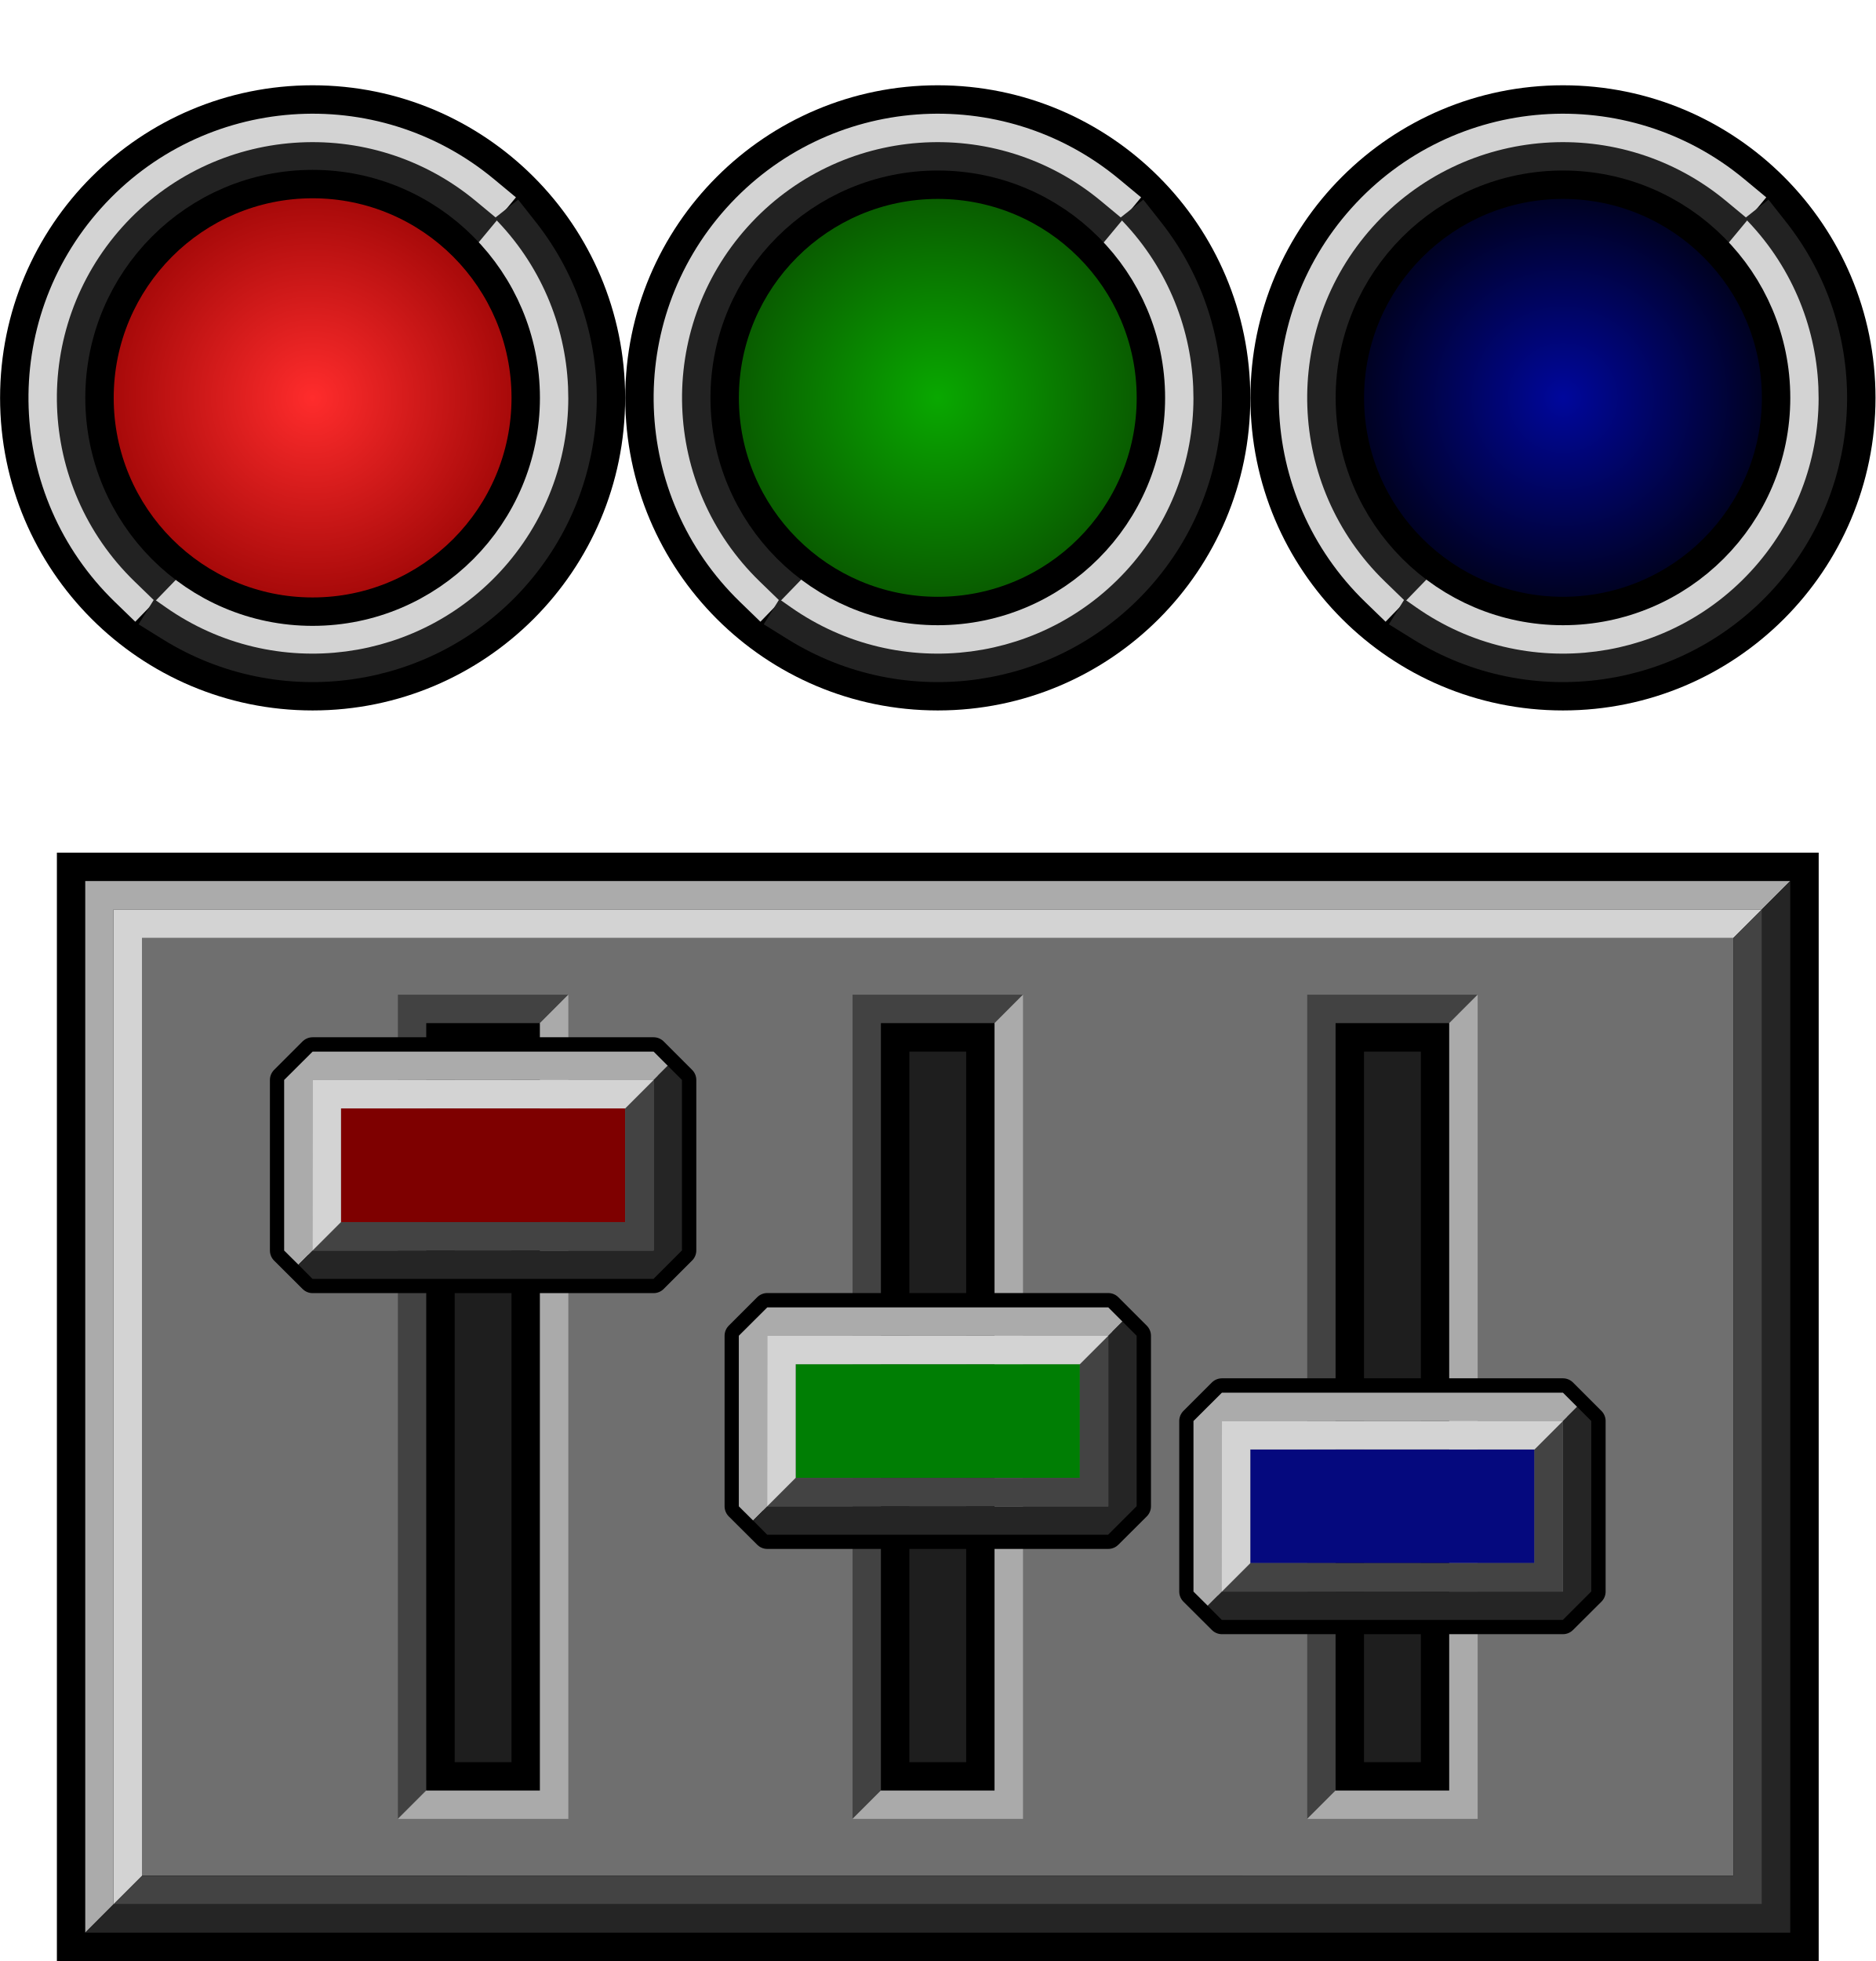
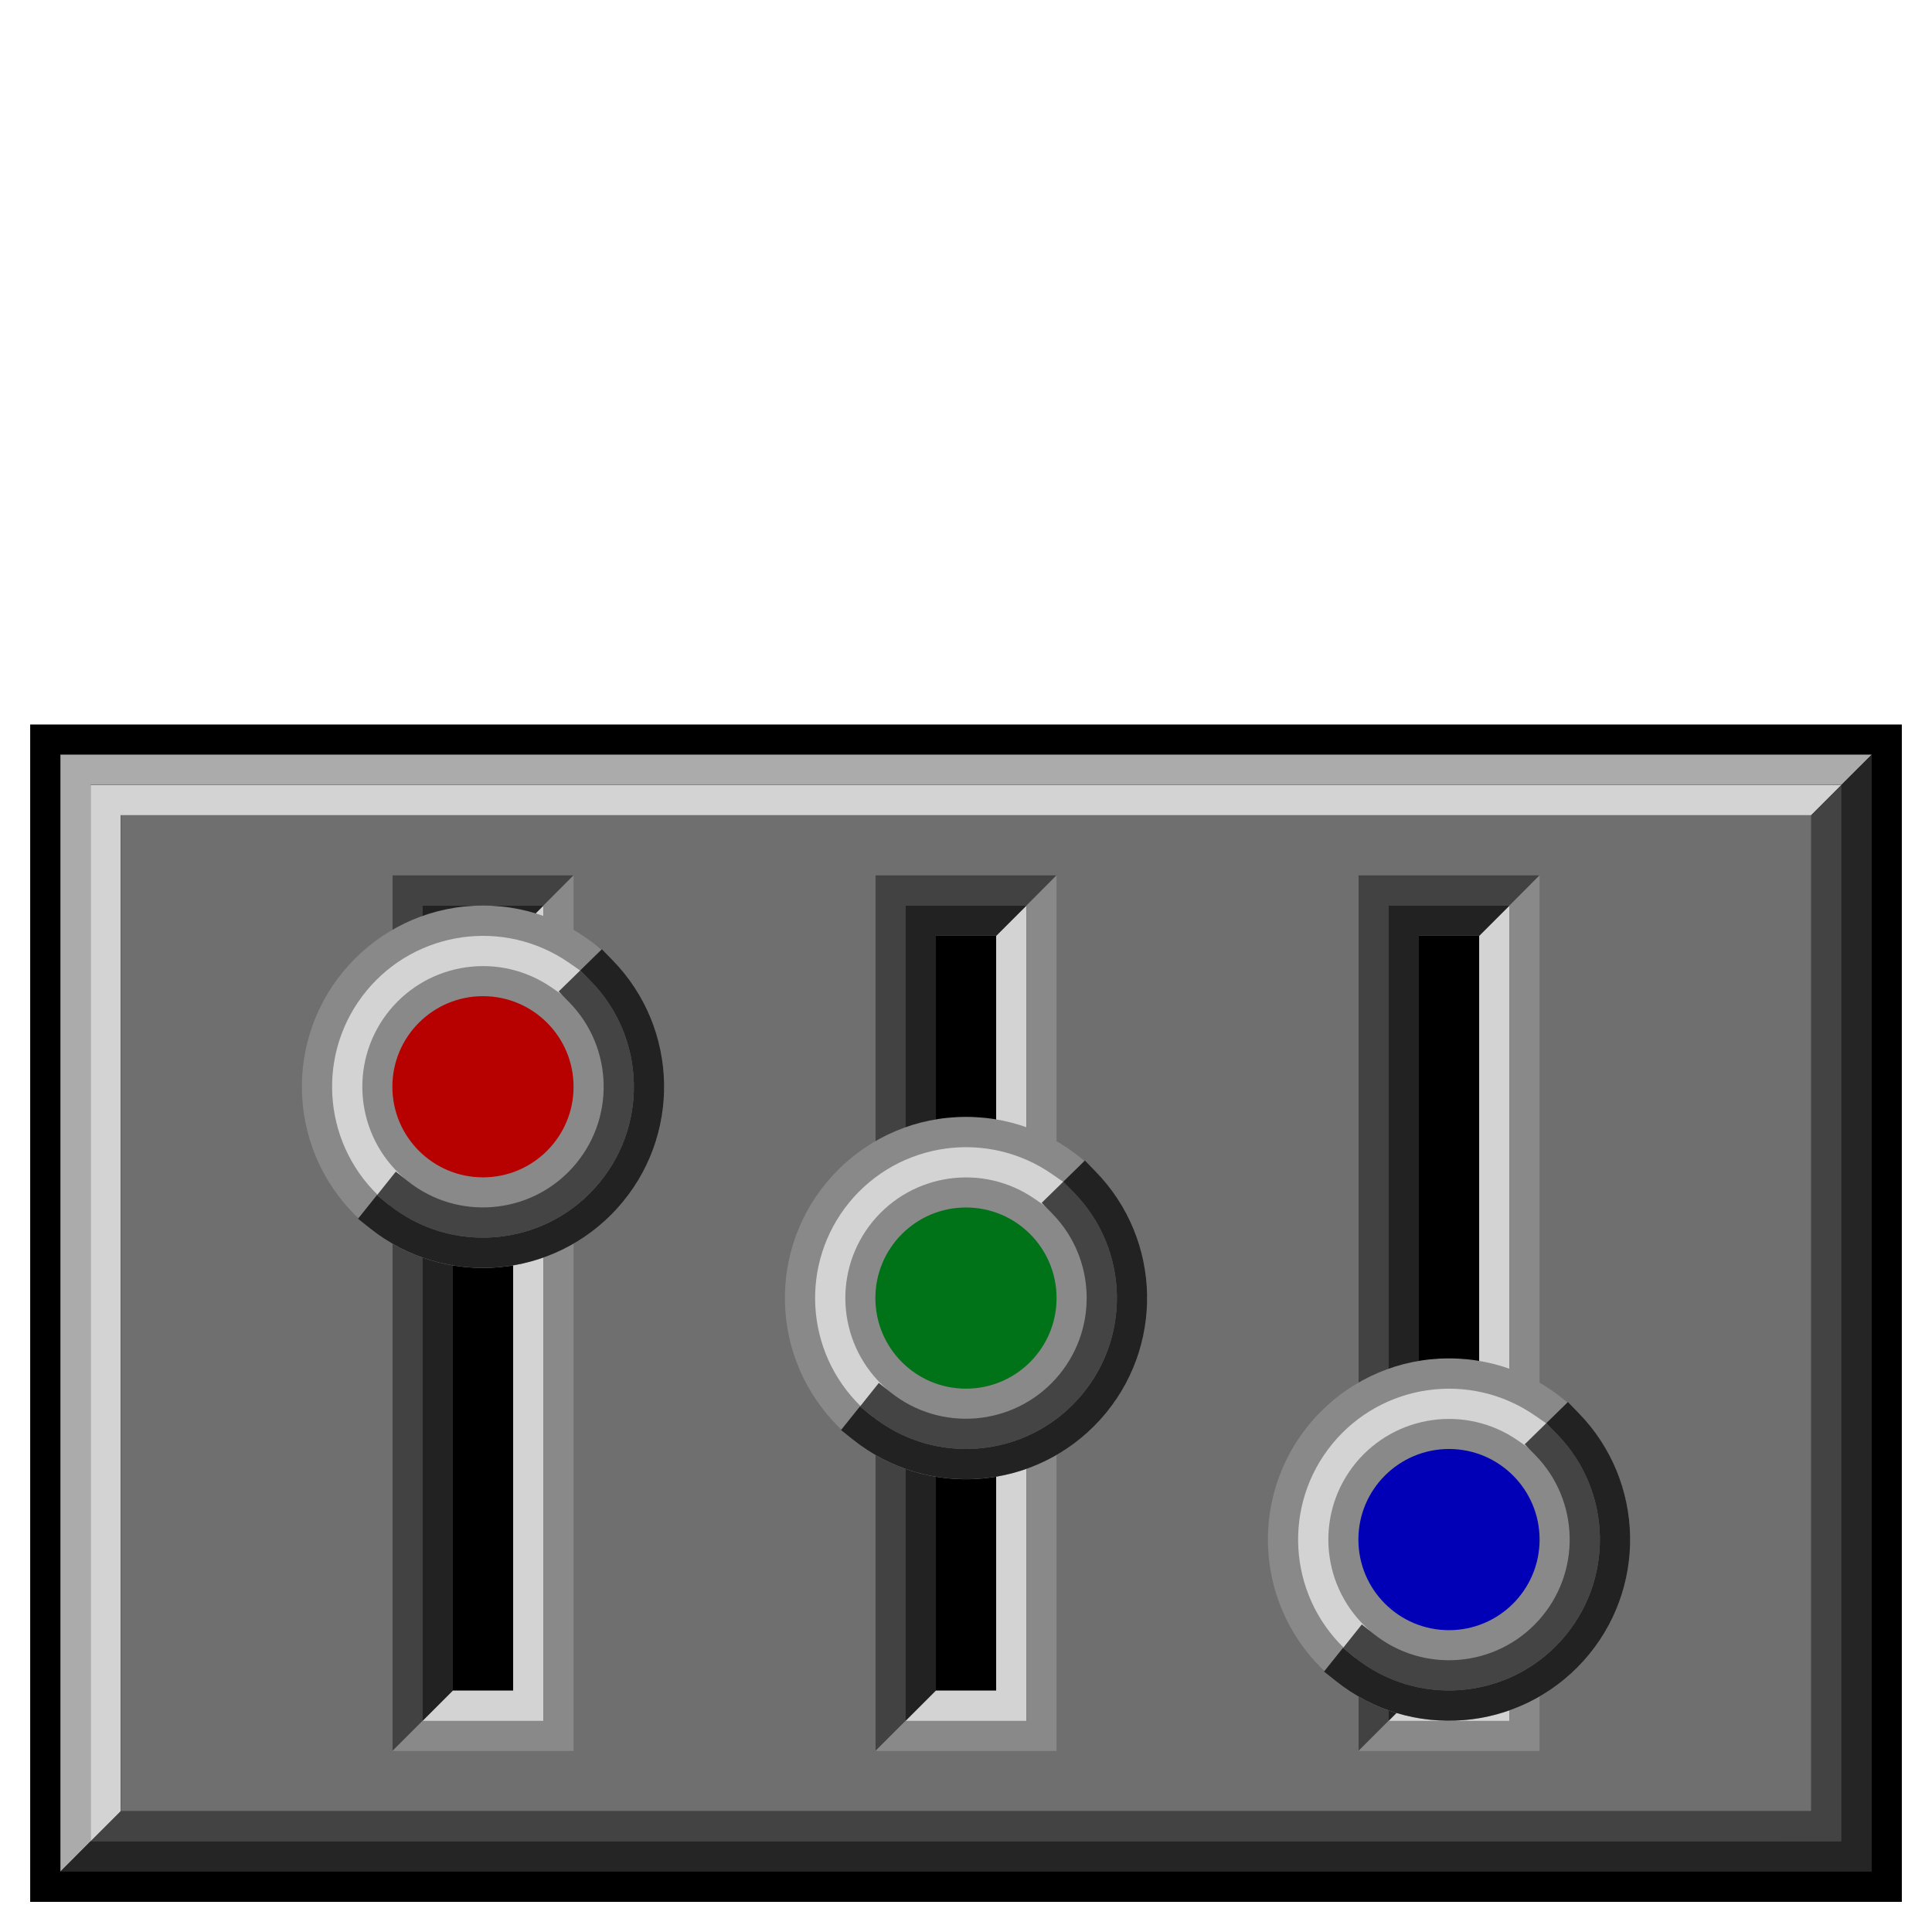
- <svg xmlns="http://www.w3.org/2000/svg" xmlns:xlink="http://www.w3.org/1999/xlink" width="66" height="69" viewBox="0 0 17.462 18.256" version="1.1" id="svg5">
-   <defs id="defs2">
-     <linearGradient id="linearGradient1401">
-       <stop style="stop-color:#00079c;stop-opacity:1;" offset="0" id="stop1397" />
-       <stop style="stop-color:#000000;stop-opacity:1;" offset="1" id="stop1399" />
-     </linearGradient>
-     <linearGradient id="linearGradient1395">
-       <stop style="stop-color:#09a800;stop-opacity:1;" offset="0" id="stop1391" />
-       <stop style="stop-color:#094700;stop-opacity:1;" offset="1" id="stop1393" />
-     </linearGradient>
-     <linearGradient id="linearGradient1379">
-       <stop style="stop-color:#ff2c2c;stop-opacity:1;" offset="0" id="stop1375" />
-       <stop style="stop-color:#8f0000;stop-opacity:1;" offset="1" id="stop1377" />
-     </linearGradient>
-     <radialGradient xlink:href="#linearGradient1379" id="radialGradient1381" cx="4.233" cy="3.175" fx="4.233" fy="3.175" r="2.381" gradientUnits="userSpaceOnUse" gradientTransform="translate(-1.5875,-0.79375)" />
-     <radialGradient xlink:href="#linearGradient1395" id="radialGradient1385" gradientUnits="userSpaceOnUse" cx="4.233" cy="3.175" fx="4.233" fy="3.175" r="2.381" gradientTransform="translate(4.233333,-0.79375)" />
-     <radialGradient xlink:href="#linearGradient1401" id="radialGradient1389" gradientUnits="userSpaceOnUse" gradientTransform="translate(10.05417,-0.79375)" cx="4.233" cy="3.175" fx="4.233" fy="3.175" r="2.381" />
-   </defs>
+ <svg xmlns="http://www.w3.org/2000/svg" width="64" height="64" viewBox="0 0 16.933 16.933" version="1.1" id="svg5">
+   <defs id="defs2" />
  <g id="layer1" transform="translate(0.2645833,1.322917)">
-     <circle style="fill:#000000;fill-opacity:1;stroke:none;stroke-width:0.262;stroke-linecap:square;stroke-linejoin:round;stroke-dasharray:none;stroke-opacity:1;paint-order:markers stroke fill" id="circle11971" cx="14.288" cy="2.381" r="2.91" />
-     <circle style="fill:#000000;fill-opacity:1;stroke:none;stroke-width:0.262;stroke-linecap:square;stroke-linejoin:round;stroke-dasharray:none;stroke-opacity:1;paint-order:markers stroke fill" id="circle11969" cx="8.467" cy="2.381" r="2.91" />
-     <circle style="fill:#000000;fill-opacity:1;stroke:none;stroke-width:0.262;stroke-linecap:square;stroke-linejoin:round;stroke-dasharray:none;stroke-opacity:1;paint-order:markers stroke fill" id="path11967" cx="2.646" cy="2.381" r="2.91" />
-     <g id="g11887" transform="translate(11.1125)">
-       <path style="fill:none;stroke:#d3d3d3;stroke-width:0.529;stroke-linecap:square;stroke-dasharray:none;stroke-opacity:1;paint-order:markers stroke fill" id="path11879" d="M 1.518,4.091 A 2.381,2.381 0 0 1 1.403,0.791 2.381,2.381 0 0 1 4.696,0.549" />
-       <path style="fill:none;stroke:#222222;stroke-width:0.529;stroke-linecap:square;stroke-dasharray:none;stroke-opacity:1;paint-order:markers stroke fill" id="path11881" d="M 5.045,0.907 A 2.381,2.381 0 0 1 4.95,3.969 2.381,2.381 0 0 1 1.919,4.404" />
-       <path style="fill:none;stroke:#d3d3d3;stroke-width:0.529;stroke-linecap:square;stroke-dasharray:none;stroke-opacity:1;paint-order:markers stroke fill" id="path11883" d="M 4.672,0.885 A 2.117,2.117 0 0 1 4.796,3.742 2.117,2.117 0 0 1 1.961,4.115" />
-       <path style="fill:none;stroke:#222222;stroke-width:0.529;stroke-linecap:square;stroke-dasharray:none;stroke-opacity:1;paint-order:markers stroke fill" id="path11885" d="M 1.702,3.901 A 2.117,2.117 0 0 1 1.6,0.967 2.117,2.117 0 0 1 4.527,0.753" />
+     <rect style="fill:#000000;fill-opacity:1;stroke:none;stroke-width:0.529;stroke-linecap:square;stroke-dasharray:none;stroke-opacity:1;paint-order:markers stroke fill" id="rect3089" width="16.404" height="10.319" x="-8.6994172e-09" y="5.027" />
+     <path style="fill:#ababab;fill-opacity:1;fill-rule:evenodd;stroke:none;stroke-width:0.265px;stroke-linecap:butt;stroke-linejoin:miter;stroke-opacity:1" d="m 0.265,15.081 -3.1e-7,-9.79 H 16.14 L 15.875,5.556 l -15.346,10e-8 3e-7,9.26 z" id="path6574" />
+     <path style="fill:#252525;fill-opacity:1;fill-rule:evenodd;stroke:none;stroke-width:0.265px;stroke-linecap:butt;stroke-linejoin:miter;stroke-opacity:1" d="M 0.529,14.817 0.265,15.081 H 16.14 V 5.292 L 15.875,5.556 v 9.26 z" id="path6576" />
+     <rect style="fill:#707070;fill-opacity:0.996;stroke:none;stroke-width:0.529;stroke-linecap:round;paint-order:fill markers stroke" id="rect1148" width="14.817" height="8.731" x="0.794" y="5.821" />
+     <path style="fill:#d3d3d3;fill-opacity:1;fill-rule:evenodd;stroke:none;stroke-width:0.265px;stroke-linecap:butt;stroke-linejoin:miter;stroke-opacity:1" d="m 0.529,14.817 -3.1e-7,-9.26 H 15.875 l -0.265,0.265 -14.817,10e-8 3e-7,8.731 z" id="path2230" />
+     <path style="fill:#434343;fill-opacity:1;fill-rule:evenodd;stroke:none;stroke-width:0.265px;stroke-linecap:butt;stroke-linejoin:miter;stroke-opacity:1" d="M 0.794,14.552 0.529,14.817 H 15.875 V 5.556 l -0.265,0.265 v 8.731 z" id="path2232" />
+     <g id="g7381" transform="translate(6.349999,-1.5875)">
+       <path style="fill:#434343;fill-opacity:0.996;fill-rule:evenodd;stroke:none;stroke-width:0.265px;stroke-linecap:butt;stroke-linejoin:miter;stroke-opacity:1" d="m -1.587,7.937 h -1.587 v 7.673 l 0.265,-0.265 V 8.202 h 1.058 z" id="path5947" />
+       <path style="fill:#898989;fill-opacity:1;fill-rule:evenodd;stroke:none;stroke-width:0.265px;stroke-linecap:butt;stroke-linejoin:miter;stroke-opacity:1" d="m -1.852,8.202 -10e-8,7.144 h -1.058 l -0.265,0.265 h 1.587 V 7.937 Z" id="path6045" />
+       <rect style="fill:#000000;fill-opacity:0.996;stroke:none;stroke-width:0.529;stroke-linecap:round;stroke-linejoin:miter;stroke-dasharray:none;stroke-opacity:1;paint-order:fill markers stroke" id="rect6047" width="0.529" height="6.615" x="-2.646" y="8.467" />
+       <path style="fill:#d3d3d3;fill-opacity:1;fill-rule:evenodd;stroke:none;stroke-width:0.265px;stroke-linecap:butt;stroke-linejoin:miter;stroke-opacity:1" d="m -2.117,8.467 5e-7,6.615 -0.529,10e-7 -0.265,0.265 1.058,-10e-7 -6e-7,-7.144 z" id="path6475" />
+       <path style="fill:#222222;fill-opacity:1;fill-rule:evenodd;stroke:none;stroke-width:0.265px;stroke-linecap:butt;stroke-linejoin:miter;stroke-opacity:1" d="m -1.852,8.202 -1.058,-3e-7 10e-8,7.144 0.265,-0.265 -10e-8,-6.615 0.529,3e-7 z" id="path6477" />
    </g>
-     <g id="g11877" transform="translate(5.291666)">
-       <path style="fill:none;stroke:#d3d3d3;stroke-width:0.529;stroke-linecap:square;stroke-dasharray:none;stroke-opacity:1;paint-order:markers stroke fill" id="path11869" d="M 1.518,4.091 A 2.381,2.381 0 0 1 1.403,0.791 2.381,2.381 0 0 1 4.696,0.549" />
-       <path style="fill:none;stroke:#222222;stroke-width:0.529;stroke-linecap:square;stroke-dasharray:none;stroke-opacity:1;paint-order:markers stroke fill" id="path11871" d="M 5.045,0.907 A 2.381,2.381 0 0 1 4.95,3.969 2.381,2.381 0 0 1 1.919,4.404" />
-       <path style="fill:none;stroke:#d3d3d3;stroke-width:0.529;stroke-linecap:square;stroke-dasharray:none;stroke-opacity:1;paint-order:markers stroke fill" id="path11873" d="M 4.672,0.885 A 2.117,2.117 0 0 1 4.796,3.742 2.117,2.117 0 0 1 1.961,4.115" />
-       <path style="fill:none;stroke:#222222;stroke-width:0.529;stroke-linecap:square;stroke-dasharray:none;stroke-opacity:1;paint-order:markers stroke fill" id="path11875" d="M 1.702,3.901 A 2.117,2.117 0 0 1 1.6,0.967 2.117,2.117 0 0 1 4.527,0.753" />
+     <g id="g4018" transform="translate(-0.2645833,-3.175)">
+       <ellipse style="fill:#898989;fill-opacity:1;stroke:none;stroke-width:0.261;stroke-linecap:square;stroke-dasharray:none;stroke-opacity:1;paint-order:markers stroke fill" id="circle2486" cx="4.233" cy="11.377" rx="1.587" ry="1.588" />
+       <path style="fill:none;stroke:#d3d3d3;stroke-width:0.265;stroke-linecap:square;stroke-dasharray:none;stroke-opacity:1;paint-order:markers stroke fill" id="path2476" d="M 3.405,12.232 A 1.191,1.191 0 0 1 3.313,10.622 1.191,1.191 0 0 1 4.91,10.398" />
+       <path style="fill:none;stroke:#444444;stroke-width:0.265;stroke-linecap:square;stroke-dasharray:none;stroke-opacity:1;paint-order:markers stroke fill" id="path2478" d="m 5.084,10.544 a 1.191,1.191 0 0 1 0.032,1.631 1.191,1.191 0 0 1 -1.626,0.132" />
+       <ellipse style="fill:#b70000;fill-opacity:1;stroke:none;stroke-width:0.529;stroke-linecap:round;stroke-dasharray:none;stroke-opacity:1;paint-order:markers stroke fill" id="ellipse2484" cx="4.233" cy="11.377" rx="0.794" ry="0.794" />
+       <path style="fill:none;stroke:#222222;stroke-width:0.265;stroke-linecap:square;stroke-dasharray:none;stroke-opacity:1;paint-order:markers stroke fill" id="path6446" d="m 5.273,10.359 a 1.455,1.455 0 0 1 0.039,1.994 1.455,1.455 0 0 1 -1.988,0.16" />
    </g>
-     <rect style="fill:#000000;fill-opacity:1;stroke:none;stroke-width:0.529;stroke-linecap:square;stroke-dasharray:none;stroke-opacity:1;paint-order:markers stroke fill" id="rect3089" width="16.404" height="10.319" x="0.265" y="6.615" />
-     <path style="fill:#ababab;fill-opacity:1;fill-rule:evenodd;stroke:none;stroke-width:0.265px;stroke-linecap:butt;stroke-linejoin:miter;stroke-opacity:1" d="m 0.529,16.669 -3.1e-7,-9.79 H 16.404 l -0.265,0.265 -15.346,1e-7 3e-7,9.26 z" id="path6574" />
-     <path style="fill:#252525;fill-opacity:1;fill-rule:evenodd;stroke:none;stroke-width:0.265px;stroke-linecap:butt;stroke-linejoin:miter;stroke-opacity:1" d="M 0.794,16.404 0.529,16.669 H 16.404 V 6.879 l -0.265,0.265 v 9.26 z" id="path6576" />
-     <rect style="fill:#707070;fill-opacity:0.996;stroke:none;stroke-width:0.529;stroke-linecap:round;paint-order:fill markers stroke" id="rect1148" width="14.817" height="8.731" x="1.058" y="7.408" />
-     <g id="g10251">
-       <path style="fill:#434343;fill-opacity:0.996;fill-rule:evenodd;stroke:none;stroke-width:0.265px;stroke-linecap:butt;stroke-linejoin:miter;stroke-opacity:1" d="M 5.027,7.937 H 3.44 V 15.61 L 3.969,15.081 V 8.467 h 0.529 z" id="path5947" />
-       <path style="fill:#ababab;fill-opacity:0.996;fill-rule:evenodd;stroke:none;stroke-width:0.265px;stroke-linecap:butt;stroke-linejoin:miter;stroke-opacity:1" d="M 4.498,8.467 V 15.081 H 3.969 l -0.529,0.529 h 1.587 V 7.937 Z" id="path6045" />
-       <rect style="fill:#000000;fill-opacity:1;stroke:none;stroke-width:0.265;stroke-linecap:square;stroke-linejoin:round;stroke-dasharray:none;stroke-opacity:1;paint-order:markers stroke fill" id="rect10086" width="1.058" height="7.144" x="3.704" y="8.202" />
-       <rect style="fill:#1f1f1f;fill-opacity:0.996;stroke:none;stroke-width:0.529;stroke-linecap:round;stroke-linejoin:miter;stroke-dasharray:none;stroke-opacity:1;paint-order:fill markers stroke" id="rect6047" width="0.529" height="6.615" x="3.969" y="8.467" />
+     <g id="g7393" transform="translate(10.58333,-1.5875)">
+       <path style="fill:#434343;fill-opacity:0.996;fill-rule:evenodd;stroke:none;stroke-width:0.265px;stroke-linecap:butt;stroke-linejoin:miter;stroke-opacity:1" d="m -1.587,7.937 h -1.587 v 7.673 l 0.265,-0.265 V 8.202 h 1.058 z" id="path7383" />
+       <path style="fill:#898989;fill-opacity:1;fill-rule:evenodd;stroke:none;stroke-width:0.265px;stroke-linecap:butt;stroke-linejoin:miter;stroke-opacity:1" d="m -1.852,8.202 -10e-8,7.144 h -1.058 l -0.265,0.265 h 1.587 V 7.937 Z" id="path7385" />
+       <rect style="fill:#000000;fill-opacity:0.996;stroke:none;stroke-width:0.529;stroke-linecap:round;stroke-linejoin:miter;stroke-dasharray:none;stroke-opacity:1;paint-order:fill markers stroke" id="rect7387" width="0.529" height="6.615" x="-2.646" y="8.467" />
+       <path style="fill:#d3d3d3;fill-opacity:1;fill-rule:evenodd;stroke:none;stroke-width:0.265px;stroke-linecap:butt;stroke-linejoin:miter;stroke-opacity:1" d="m -2.117,8.467 5e-7,6.615 -0.529,10e-7 -0.265,0.265 1.058,-10e-7 -6e-7,-7.144 z" id="path7389" />
+       <path style="fill:#222222;fill-opacity:1;fill-rule:evenodd;stroke:none;stroke-width:0.265px;stroke-linecap:butt;stroke-linejoin:miter;stroke-opacity:1" d="m -1.852,8.202 -1.058,-3e-7 10e-8,7.144 0.265,-0.265 -10e-8,-6.615 0.529,3e-7 z" id="path7391" />
    </g>
-     <rect style="fill:#7e0000;fill-opacity:1;stroke:none;stroke-width:0.529;stroke-linecap:round;stroke-linejoin:miter;stroke-dasharray:none;stroke-opacity:1;paint-order:fill markers stroke" id="rect7477" width="2.646" height="1.058" x="2.91" y="8.996" />
-     <g id="g10261" transform="translate(4.233333)">
-       <path style="fill:#434343;fill-opacity:0.996;fill-rule:evenodd;stroke:none;stroke-width:0.265px;stroke-linecap:butt;stroke-linejoin:miter;stroke-opacity:1" d="M 5.027,7.937 H 3.44 V 15.61 L 3.969,15.081 V 8.467 h 0.529 z" id="path10253" />
-       <path style="fill:#ababab;fill-opacity:0.996;fill-rule:evenodd;stroke:none;stroke-width:0.265px;stroke-linecap:butt;stroke-linejoin:miter;stroke-opacity:1" d="M 4.498,8.467 V 15.081 H 3.969 l -0.529,0.529 h 1.587 V 7.937 Z" id="path10255" />
-       <rect style="fill:#000000;fill-opacity:1;stroke:none;stroke-width:0.265;stroke-linecap:square;stroke-linejoin:round;stroke-dasharray:none;stroke-opacity:1;paint-order:markers stroke fill" id="rect10257" width="1.058" height="7.144" x="3.704" y="8.202" />
-       <rect style="fill:#1f1f1f;fill-opacity:0.996;stroke:none;stroke-width:0.529;stroke-linecap:round;stroke-linejoin:miter;stroke-dasharray:none;stroke-opacity:1;paint-order:fill markers stroke" id="rect10259" width="0.529" height="6.615" x="3.969" y="8.467" />
+     <g id="g6458" transform="translate(3.96875,-1.322917)">
+       <ellipse style="fill:#898989;fill-opacity:1;stroke:none;stroke-width:0.261;stroke-linecap:square;stroke-dasharray:none;stroke-opacity:1;paint-order:markers stroke fill" id="ellipse6448" cx="4.233" cy="11.377" rx="1.587" ry="1.588" />
+       <path style="fill:none;stroke:#d3d3d3;stroke-width:0.265;stroke-linecap:square;stroke-dasharray:none;stroke-opacity:1;paint-order:markers stroke fill" id="path6450" d="M 3.405,12.232 A 1.191,1.191 0 0 1 3.313,10.622 1.191,1.191 0 0 1 4.91,10.398" />
+       <path style="fill:none;stroke:#444444;stroke-width:0.265;stroke-linecap:square;stroke-dasharray:none;stroke-opacity:1;paint-order:markers stroke fill" id="path6452" d="m 5.084,10.544 a 1.191,1.191 0 0 1 0.032,1.631 1.191,1.191 0 0 1 -1.626,0.132" />
+       <ellipse style="fill:#007218;fill-opacity:1;stroke:none;stroke-width:0.529;stroke-linecap:round;stroke-dasharray:none;stroke-opacity:1;paint-order:markers stroke fill" id="ellipse6454" cx="4.233" cy="11.377" rx="0.794" ry="0.794" />
+       <path style="fill:none;stroke:#222222;stroke-width:0.265;stroke-linecap:square;stroke-dasharray:none;stroke-opacity:1;paint-order:markers stroke fill" id="path6456" d="m 5.273,10.359 a 1.455,1.455 0 0 1 0.039,1.994 1.455,1.455 0 0 1 -1.988,0.16" />
    </g>
-     <rect style="fill:#007e04;fill-opacity:1;stroke:none;stroke-width:0.529;stroke-linecap:round;stroke-linejoin:miter;stroke-dasharray:none;stroke-opacity:1;paint-order:fill markers stroke" id="rect7631" width="2.646" height="1.058" x="7.144" y="11.377" />
-     <g id="g10271" transform="translate(8.466666)">
-       <path style="fill:#434343;fill-opacity:0.996;fill-rule:evenodd;stroke:none;stroke-width:0.265px;stroke-linecap:butt;stroke-linejoin:miter;stroke-opacity:1" d="M 5.027,7.937 H 3.44 V 15.61 L 3.969,15.081 V 8.467 h 0.529 z" id="path10263" />
-       <path style="fill:#ababab;fill-opacity:0.996;fill-rule:evenodd;stroke:none;stroke-width:0.265px;stroke-linecap:butt;stroke-linejoin:miter;stroke-opacity:1" d="M 4.498,8.467 V 15.081 H 3.969 l -0.529,0.529 h 1.587 V 7.937 Z" id="path10265" />
-       <rect style="fill:#000000;fill-opacity:1;stroke:none;stroke-width:0.265;stroke-linecap:square;stroke-linejoin:round;stroke-dasharray:none;stroke-opacity:1;paint-order:markers stroke fill" id="rect10267" width="1.058" height="7.144" x="3.704" y="8.202" />
-       <rect style="fill:#1f1f1f;fill-opacity:0.996;stroke:none;stroke-width:0.529;stroke-linecap:round;stroke-linejoin:miter;stroke-dasharray:none;stroke-opacity:1;paint-order:fill markers stroke" id="rect10269" width="0.529" height="6.615" x="3.969" y="8.467" />
+     <g id="g7405" transform="translate(14.81666,-1.5875)">
+       <path style="fill:#434343;fill-opacity:0.996;fill-rule:evenodd;stroke:none;stroke-width:0.265px;stroke-linecap:butt;stroke-linejoin:miter;stroke-opacity:1" d="m -1.587,7.937 h -1.587 v 7.673 l 0.265,-0.265 V 8.202 h 1.058 z" id="path7395" />
+       <path style="fill:#898989;fill-opacity:1;fill-rule:evenodd;stroke:none;stroke-width:0.265px;stroke-linecap:butt;stroke-linejoin:miter;stroke-opacity:1" d="m -1.852,8.202 -10e-8,7.144 h -1.058 l -0.265,0.265 h 1.587 V 7.937 Z" id="path7397" />
+       <rect style="fill:#000000;fill-opacity:0.996;stroke:none;stroke-width:0.529;stroke-linecap:round;stroke-linejoin:miter;stroke-dasharray:none;stroke-opacity:1;paint-order:fill markers stroke" id="rect7399" width="0.529" height="6.615" x="-2.646" y="8.467" />
+       <path style="fill:#d3d3d3;fill-opacity:1;fill-rule:evenodd;stroke:none;stroke-width:0.265px;stroke-linecap:butt;stroke-linejoin:miter;stroke-opacity:1" d="m -2.117,8.467 5e-7,6.615 -0.529,10e-7 -0.265,0.265 1.058,-10e-7 -6e-7,-7.144 z" id="path7401" />
+       <path style="fill:#222222;fill-opacity:1;fill-rule:evenodd;stroke:none;stroke-width:0.265px;stroke-linecap:butt;stroke-linejoin:miter;stroke-opacity:1" d="m -1.852,8.202 -1.058,-3e-7 10e-8,7.144 0.265,-0.265 -10e-8,-6.615 0.529,3e-7 z" id="path7403" />
    </g>
-     <rect style="fill:#05097e;fill-opacity:1;stroke:none;stroke-width:0.529;stroke-linecap:round;stroke-linejoin:miter;stroke-dasharray:none;stroke-opacity:1;paint-order:fill markers stroke" id="rect7651" width="2.646" height="1.058" x="11.377" y="12.171" />
-     <g id="g11867" transform="translate(-0.5291667)">
-       <path style="fill:none;stroke:#d3d3d3;stroke-width:0.529;stroke-linecap:square;stroke-dasharray:none;stroke-opacity:1;paint-order:markers stroke fill" id="path11100" d="M 1.518,4.091 A 2.381,2.381 0 0 1 1.403,0.791 2.381,2.381 0 0 1 4.696,0.549" />
-       <path style="fill:none;stroke:#222222;stroke-width:0.529;stroke-linecap:square;stroke-dasharray:none;stroke-opacity:1;paint-order:markers stroke fill" id="path11102" d="M 5.045,0.907 A 2.381,2.381 0 0 1 4.95,3.969 2.381,2.381 0 0 1 1.919,4.404" />
-       <path style="fill:none;stroke:#d3d3d3;stroke-width:0.529;stroke-linecap:square;stroke-dasharray:none;stroke-opacity:1;paint-order:markers stroke fill" id="path1155" d="M 4.672,0.885 A 2.117,2.117 0 0 1 4.796,3.742 2.117,2.117 0 0 1 1.961,4.115" />
-       <path style="fill:none;stroke:#222222;stroke-width:0.529;stroke-linecap:square;stroke-dasharray:none;stroke-opacity:1;paint-order:markers stroke fill" id="path1157" d="M 1.702,3.901 A 2.117,2.117 0 0 1 1.6,0.967 2.117,2.117 0 0 1 4.527,0.753" />
-     </g>
-     <ellipse style="fill:url(#radialGradient1381);fill-opacity:1;stroke:#000000;stroke-width:0.529;stroke-linecap:round;stroke-dasharray:none;stroke-opacity:1;paint-order:markers stroke fill" id="path1348" cx="2.646" cy="2.381" rx="1.852" ry="1.858" />
-     <ellipse style="fill:url(#radialGradient1385);fill-opacity:1;stroke:#000000;stroke-width:0.529;stroke-linecap:round;stroke-dasharray:none;stroke-opacity:1;paint-order:markers stroke fill" id="circle1383" cx="8.467" cy="2.381" rx="1.852" ry="1.852" />
-     <circle style="fill:url(#radialGradient1389);fill-opacity:1;stroke:#000000;stroke-width:0.529;stroke-linecap:round;stroke-dasharray:none;stroke-opacity:1;paint-order:markers stroke fill" id="circle1387" cx="14.288" cy="2.381" r="1.852" />
-     <path style="fill:#d3d3d3;fill-opacity:1;fill-rule:evenodd;stroke:none;stroke-width:0.265px;stroke-linecap:butt;stroke-linejoin:miter;stroke-opacity:1" d="m 0.794,16.404 -3.1e-7,-9.26 H 16.14 l -0.265,0.265 -14.817,1e-7 3e-7,8.731 z" id="path2230" />
-     <path style="fill:#434343;fill-opacity:1;fill-rule:evenodd;stroke:none;stroke-width:0.265px;stroke-linecap:butt;stroke-linejoin:miter;stroke-opacity:1" d="M 1.058,16.14 0.794,16.404 H 16.14 V 7.144 L 15.875,7.408 v 8.731 z" id="path2232" />
-     <g id="g9918">
-       <path style="fill:none;fill-rule:evenodd;stroke:#000000;stroke-width:0.265;stroke-linecap:butt;stroke-linejoin:round;stroke-dasharray:none;stroke-opacity:1" d="m 2.381,8.731 0.265,-0.265 3.175,-2e-7 0.265,0.265 0,1.587 -0.265,0.265 -3.175,0 L 2.381,10.319 Z" id="path9911" />
-       <path style="fill:#ababab;fill-opacity:1;fill-rule:evenodd;stroke:none;stroke-width:0.265px;stroke-linecap:butt;stroke-linejoin:miter;stroke-opacity:1" d="M 2.381,8.731 2.646,8.467 h 3.175 L 5.953,8.599 5.821,8.731 l -3.175,-3e-7 V 10.319 L 2.514,10.451 2.381,10.319 Z" id="path7283" />
-       <path style="fill:#252525;fill-opacity:1;fill-rule:evenodd;stroke:none;stroke-width:0.265px;stroke-linecap:butt;stroke-linejoin:miter;stroke-opacity:1" d="m 2.646,10.319 h 3.175 V 8.731 L 5.953,8.599 6.085,8.731 v 1.587 l -0.265,0.265 h -3.175 L 2.514,10.451 Z" id="path7285" />
-       <path style="fill:#434343;fill-opacity:1;fill-rule:evenodd;stroke:none;stroke-width:0.265px;stroke-linecap:butt;stroke-linejoin:miter;stroke-opacity:1" d="M 2.91,10.054 H 5.556 V 8.996 L 5.821,8.731 V 10.319 H 2.646 Z" id="path7856" />
-       <path style="fill:#d3d3d3;fill-opacity:1;fill-rule:evenodd;stroke:none;stroke-width:0.265px;stroke-linecap:butt;stroke-linejoin:miter;stroke-opacity:1" d="m 2.646,8.731 h 3.175 l -0.265,0.265 -2.646,-3e-7 v 1.058 l -0.265,0.265 z" id="path8341" />
-     </g>
-     <g id="g9930" transform="translate(4.233333,2.38125)">
-       <path style="fill:none;fill-rule:evenodd;stroke:#000000;stroke-width:0.265;stroke-linecap:butt;stroke-linejoin:round;stroke-dasharray:none;stroke-opacity:1" d="m 2.381,8.731 0.265,-0.265 3.175,-2e-7 0.265,0.265 V 10.319 L 5.821,10.583 H 2.646 L 2.381,10.319 Z" id="path9920" />
-       <path style="fill:#ababab;fill-opacity:1;fill-rule:evenodd;stroke:none;stroke-width:0.265px;stroke-linecap:butt;stroke-linejoin:miter;stroke-opacity:1" d="M 2.381,8.731 2.646,8.467 h 3.175 L 5.953,8.599 5.821,8.731 l -3.175,-3e-7 V 10.319 L 2.514,10.451 2.381,10.319 Z" id="path9922" />
-       <path style="fill:#252525;fill-opacity:1;fill-rule:evenodd;stroke:none;stroke-width:0.265px;stroke-linecap:butt;stroke-linejoin:miter;stroke-opacity:1" d="m 2.646,10.319 h 3.175 V 8.731 L 5.953,8.599 6.085,8.731 v 1.587 l -0.265,0.265 h -3.175 L 2.514,10.451 Z" id="path9924" />
-       <path style="fill:#434343;fill-opacity:1;fill-rule:evenodd;stroke:none;stroke-width:0.265px;stroke-linecap:butt;stroke-linejoin:miter;stroke-opacity:1" d="M 2.91,10.054 H 5.556 V 8.996 L 5.821,8.731 V 10.319 H 2.646 Z" id="path9926" />
-       <path style="fill:#d3d3d3;fill-opacity:1;fill-rule:evenodd;stroke:none;stroke-width:0.265px;stroke-linecap:butt;stroke-linejoin:miter;stroke-opacity:1" d="m 2.646,8.731 h 3.175 l -0.265,0.265 -2.646,-3e-7 v 1.058 l -0.265,0.265 z" id="path9928" />
-     </g>
-     <g id="g9942" transform="translate(8.466666,3.175)">
-       <path style="fill:none;fill-rule:evenodd;stroke:#000000;stroke-width:0.265;stroke-linecap:butt;stroke-linejoin:round;stroke-dasharray:none;stroke-opacity:1" d="m 2.381,8.731 0.265,-0.265 3.175,-2e-7 0.265,0.265 V 10.319 L 5.821,10.583 H 2.646 L 2.381,10.319 Z" id="path9932" />
-       <path style="fill:#ababab;fill-opacity:1;fill-rule:evenodd;stroke:none;stroke-width:0.265px;stroke-linecap:butt;stroke-linejoin:miter;stroke-opacity:1" d="M 2.381,8.731 2.646,8.467 h 3.175 L 5.953,8.599 5.821,8.731 l -3.175,-3e-7 V 10.319 L 2.514,10.451 2.381,10.319 Z" id="path9934" />
-       <path style="fill:#252525;fill-opacity:1;fill-rule:evenodd;stroke:none;stroke-width:0.265px;stroke-linecap:butt;stroke-linejoin:miter;stroke-opacity:1" d="m 2.646,10.319 h 3.175 V 8.731 L 5.953,8.599 6.085,8.731 v 1.587 l -0.265,0.265 h -3.175 L 2.514,10.451 Z" id="path9936" />
-       <path style="fill:#434343;fill-opacity:1;fill-rule:evenodd;stroke:none;stroke-width:0.265px;stroke-linecap:butt;stroke-linejoin:miter;stroke-opacity:1" d="M 2.91,10.054 H 5.556 V 8.996 L 5.821,8.731 V 10.319 H 2.646 Z" id="path9938" />
-       <path style="fill:#d3d3d3;fill-opacity:1;fill-rule:evenodd;stroke:none;stroke-width:0.265px;stroke-linecap:butt;stroke-linejoin:miter;stroke-opacity:1" d="m 2.646,8.731 h 3.175 l -0.265,0.265 -2.646,-3e-7 v 1.058 l -0.265,0.265 z" id="path9940" />
+     <g id="g6470" transform="translate(8.202082,0.79375)">
+       <ellipse style="fill:#898989;fill-opacity:1;stroke:none;stroke-width:0.261;stroke-linecap:square;stroke-dasharray:none;stroke-opacity:1;paint-order:markers stroke fill" id="ellipse6460" cx="4.233" cy="11.377" rx="1.587" ry="1.588" />
+       <path style="fill:none;stroke:#d3d3d3;stroke-width:0.265;stroke-linecap:square;stroke-dasharray:none;stroke-opacity:1;paint-order:markers stroke fill" id="path6462" d="M 3.405,12.232 A 1.191,1.191 0 0 1 3.313,10.622 1.191,1.191 0 0 1 4.91,10.398" />
+       <path style="fill:none;stroke:#444444;stroke-width:0.265;stroke-linecap:square;stroke-dasharray:none;stroke-opacity:1;paint-order:markers stroke fill" id="path6464" d="m 5.084,10.544 a 1.191,1.191 0 0 1 0.032,1.631 1.191,1.191 0 0 1 -1.626,0.132" />
+       <ellipse style="fill:#0100b7;fill-opacity:1;stroke:none;stroke-width:0.529;stroke-linecap:round;stroke-dasharray:none;stroke-opacity:1;paint-order:markers stroke fill" id="ellipse6466" cx="4.233" cy="11.377" rx="0.794" ry="0.794" />
+       <path style="fill:none;stroke:#222222;stroke-width:0.265;stroke-linecap:square;stroke-dasharray:none;stroke-opacity:1;paint-order:markers stroke fill" id="path6468" d="m 5.273,10.359 a 1.455,1.455 0 0 1 0.039,1.994 1.455,1.455 0 0 1 -1.988,0.16" />
    </g>
  </g>
</svg>
